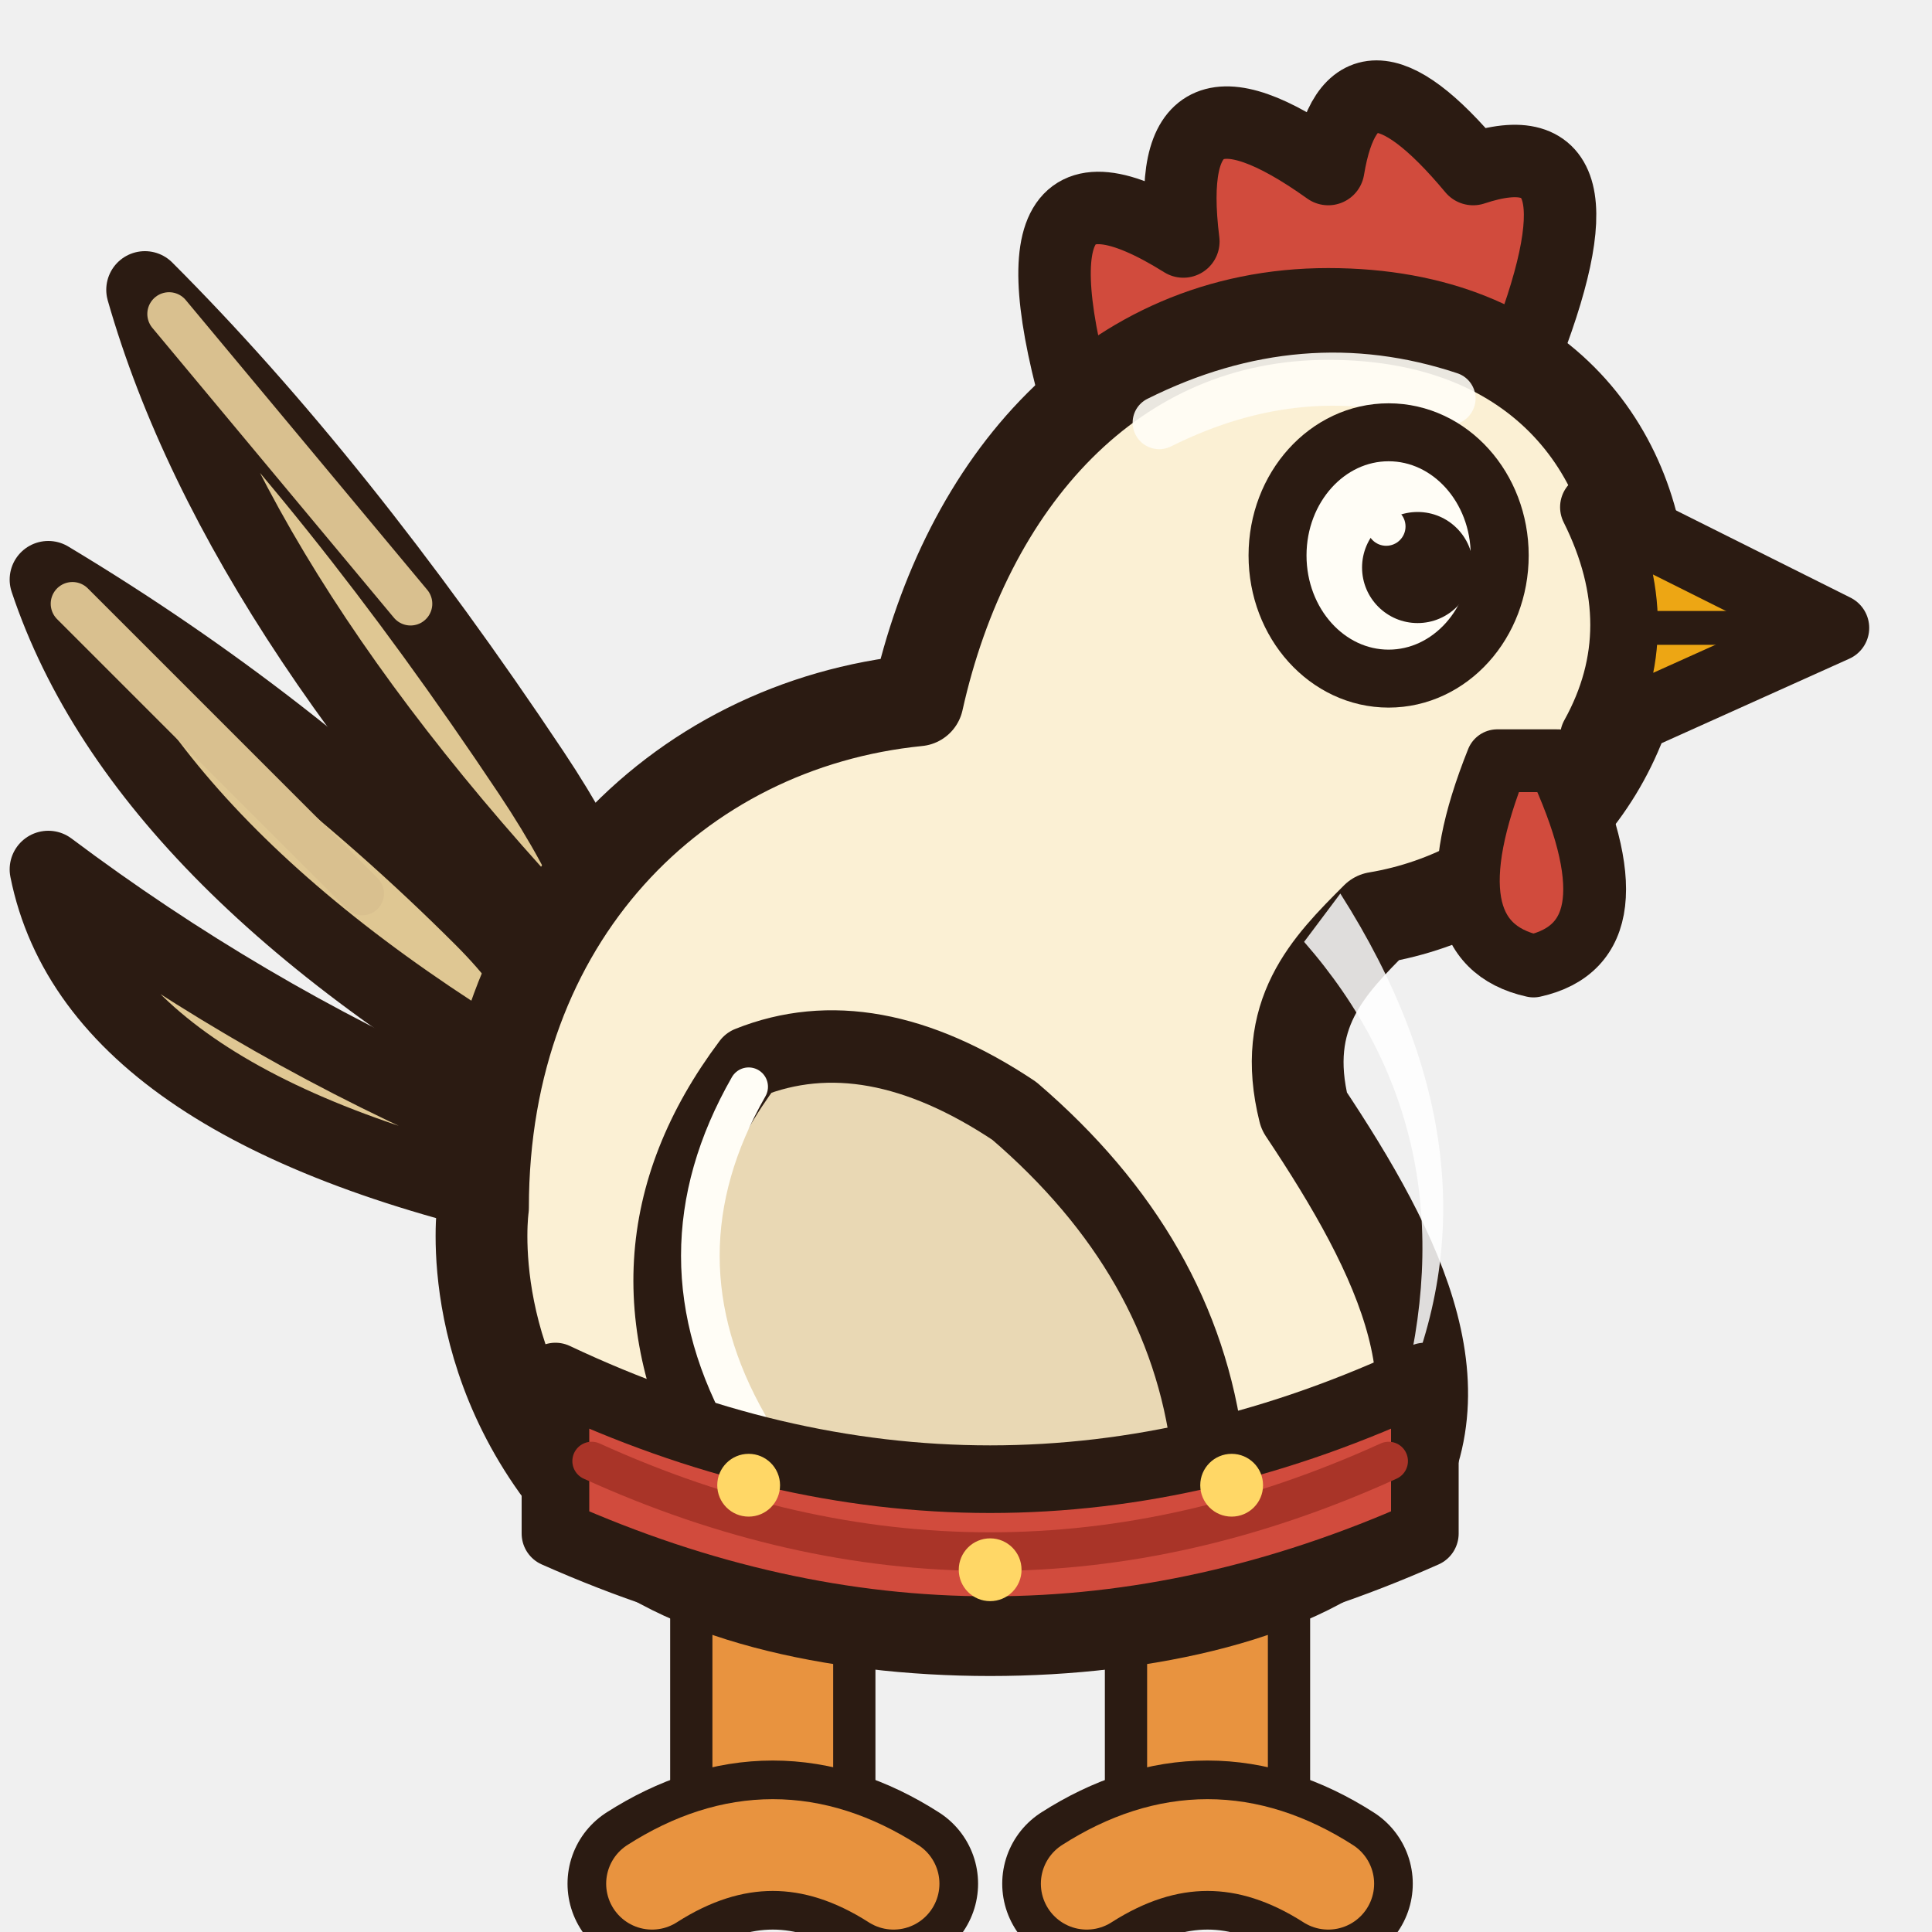
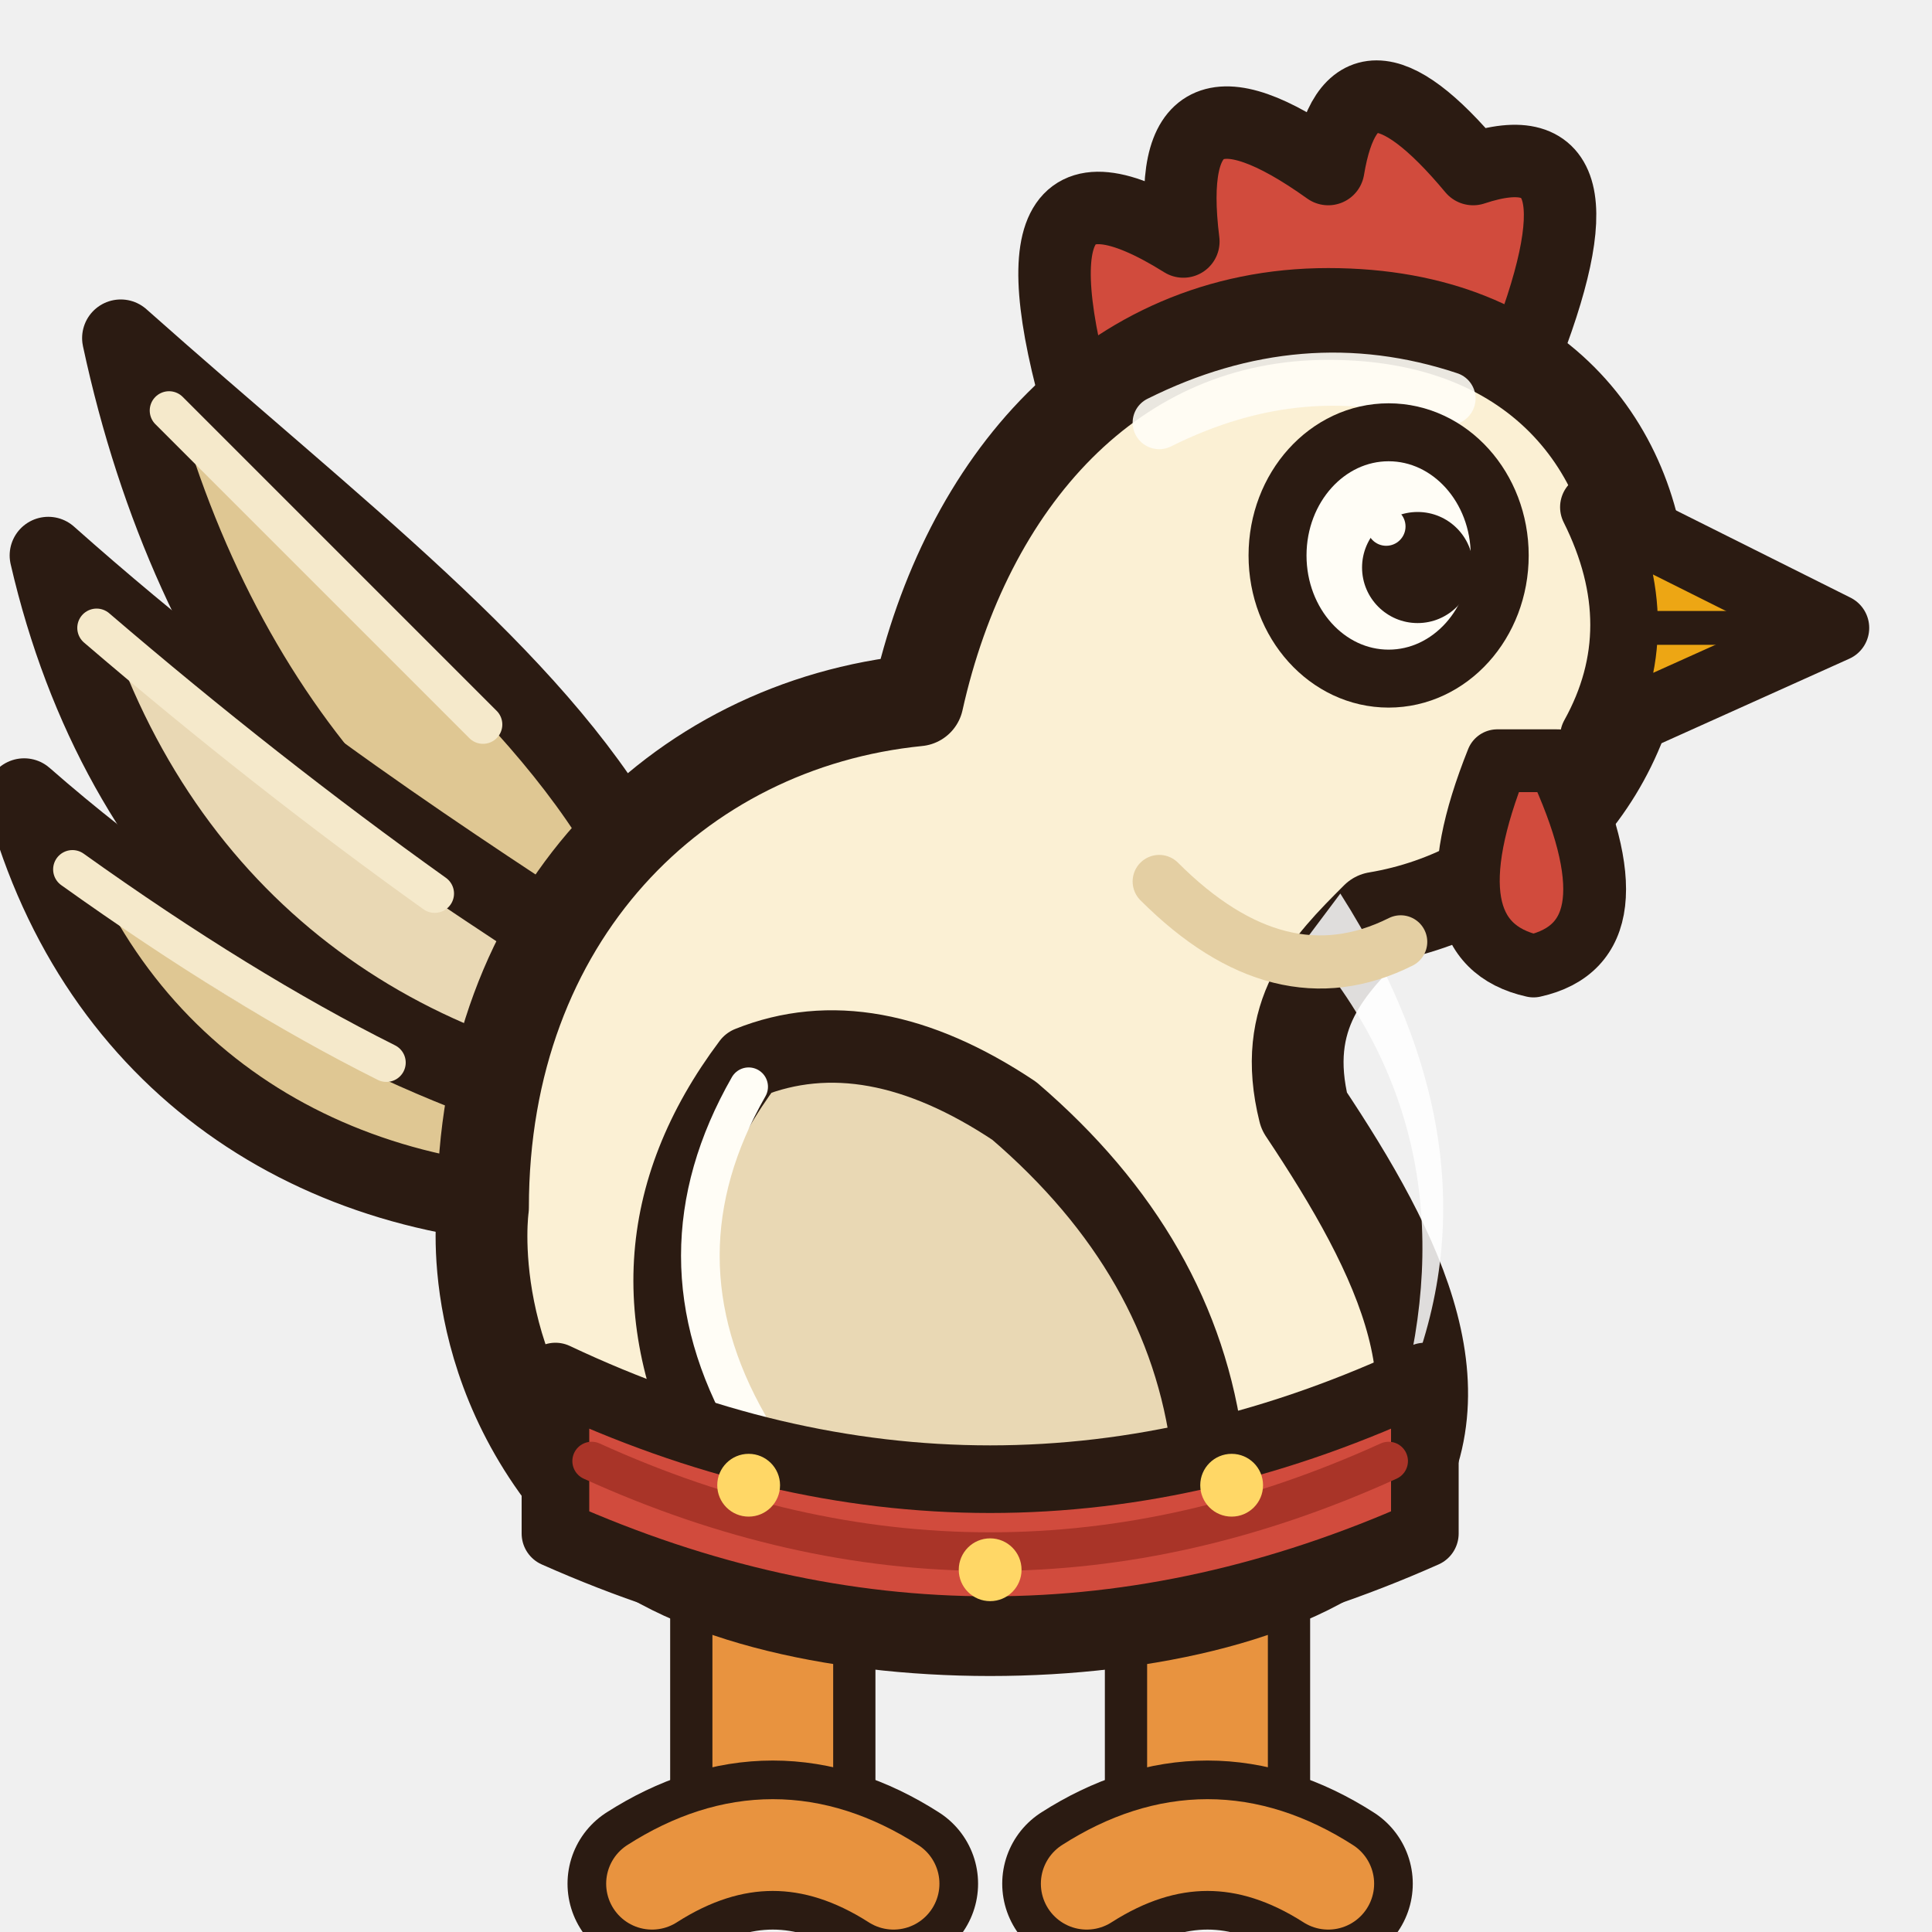
<svg xmlns="http://www.w3.org/2000/svg" viewBox="0 0 80 80">
  <g stroke-linejoin="round" stroke-linecap="round">
    <path d="M45,18 Q41,5 49,10 Q48,2 55,7 Q56,1 61,7 Q67,5 63,15 Q59,20 45,18 Z" fill="#D14B3D" stroke="#2B1B12" stroke-width="3" />
-     <path d="M26,42 Q10,26 6,12 Q14,20 22,32 Q26,38 26,42 Z" fill="#DFC793" stroke="#2B1B12" stroke-width="3.2" />
-     <path d="M24,46 Q6,36 2,24 Q12,30 20,38 Q24,42 24,46 Z" fill="#DFC793" stroke="#2B1B12" stroke-width="3.2" />
-     <path d="M23,50 Q4,46 2,36 Q10,42 19,46 Q23,48 23,50 Z" fill="#DFC793" stroke="#2B1B12" stroke-width="3.2" />
-     <path d="M7,13 Q12,19 17,25" stroke="#D9C08F" stroke-width="1.8" fill="none" />
-     <path d="M3,25 Q9,31 15,37" stroke="#D9C08F" stroke-width="1.8" fill="none" />
+     <path d="M27,42 C16,38 8,28 5,14 C14,22 22,28 26,35 C28,38 28,41 27,42 Z" fill="#DFC793" stroke="#2B1B12" stroke-width="3.2" />
+     <path d="M26,46 C14,44 5,36 2,23 C11,31 19,36 25,40 C27,42.5 27,45 26,46 Z" fill="#E9D8B4" stroke="#2B1B12" stroke-width="3.2" />
+     <path d="M24,50 C13,50 4,44 1,33 C9,40 17,44 24,46 C26,47.5 25.5,49.5 24,50 Z" fill="#DFC793" stroke="#2B1B12" stroke-width="3.2" />
+     <path d="M7,17 Q14,24 20,30" stroke="#F5E9CB" stroke-width="1.6" fill="none" />
+     <path d="M4,26 Q11,32 18,37" stroke="#F5E9CB" stroke-width="1.6" fill="none" />
+     <path d="M3,36 Q10,41 16,44" stroke="#F5E9CB" stroke-width="1.6" fill="none" />
    <path d="M32,64 L32,75" stroke="#2B1B12" stroke-width="8.5" />
    <path d="M32,64 L32,75" stroke="#E8933F" stroke-width="5" />
    <path d="M27,78 Q32,74.8 37,78" stroke="#2B1B12" stroke-width="7" />
    <path d="M27,78 Q32,74.8 37,78" stroke="#E8933F" stroke-width="3.8" />
    <path d="M50,64 L50,75" stroke="#2B1B12" stroke-width="8.5" />
    <path d="M50,64 L50,75" stroke="#E8933F" stroke-width="5" />
    <path d="M45,78 Q50,74.8 55,78" stroke="#2B1B12" stroke-width="7" />
    <path d="M45,78 Q50,74.8 55,78" stroke="#E8933F" stroke-width="3.8" />
    <path d="M20,50 C20,38 28,30 38,29 C40,20 46,13 55,13 C64,13 68,19 68,25 C68,32 63,37 57,38 C55,40 53,42 54,46 C58,52 61,58 57,63 C51,69 31,69 25,63 C19,57 20,50 20,50 Z" fill="#FBF0D4" stroke="#2B1B12" stroke-width="3.8" />
    <path d="M24,58 Q32,67.5 50,66.5 Q36,69 27,63 Q25,61 24,58 Z" fill="#E4CFA3" />
    <path d="M54,39 Q61,47 58,58 Q62.5,48 55.5,37 Z" fill="#FFFFFF" opacity="0.85" />
    <path d="M31,44 Q25,52 30,61 Q33,66 37,62 Q40,67 44,62 Q47,66 50,60 Q49,52 42,46 Q36,42 31,44 Z" fill="#E9D8B4" stroke="#2B1B12" stroke-width="3" />
    <path d="M31,45 Q27,52 31,59" stroke="#FFFDF6" stroke-width="1.6" fill="none" />
    <path d="M23,57 Q41,65.5 59,57 L59,63.5 Q41,71.5 23,63.5 Z" fill="#D14B3D" stroke="#2B1B12" stroke-width="2.8" />
    <path d="M24.5,60.5 Q41,68 57.5,60.5" stroke="#A93428" stroke-width="1.6" fill="none" />
    <circle cx="31" cy="61.5" r="1.3" fill="#FFD766" />
    <circle cx="41" cy="65" r="1.3" fill="#FFD766" />
    <circle cx="51" cy="61.5" r="1.3" fill="#FFD766" />
    <path d="M48,17.5 Q54,14.5 60,16.5" stroke="#FFFDF6" stroke-width="2.2" fill="none" opacity="0.9" />
+     <path d="M48,36.5 Q53,41.5 58,39" stroke="#E4CFA3" stroke-width="2.2" fill="none" />
    <path d="M66,21 L76,26 L66,30.5 Q68.5,26 66,21 Z" fill="#EDA614" stroke="#2B1B12" stroke-width="2.8" />
    <path d="M67,26 L73,26" stroke="#2B1B12" stroke-width="1.4" />
    <path d="M62,31.5 Q59,39 63.5,40 Q68,39 64.5,31.5 Z" fill="#D14B3D" stroke="#2B1B12" stroke-width="2.6" />
    <ellipse cx="57.5" cy="23" rx="4.6" ry="5.1" fill="#FFFDF6" stroke="#2B1B12" stroke-width="2.4" />
    <circle cx="58.7" cy="23.5" r="2.3" fill="#2B1B12" />
    <circle cx="57.4" cy="21.8" r="0.8" fill="#FFFDF6" />
  </g>
</svg>
